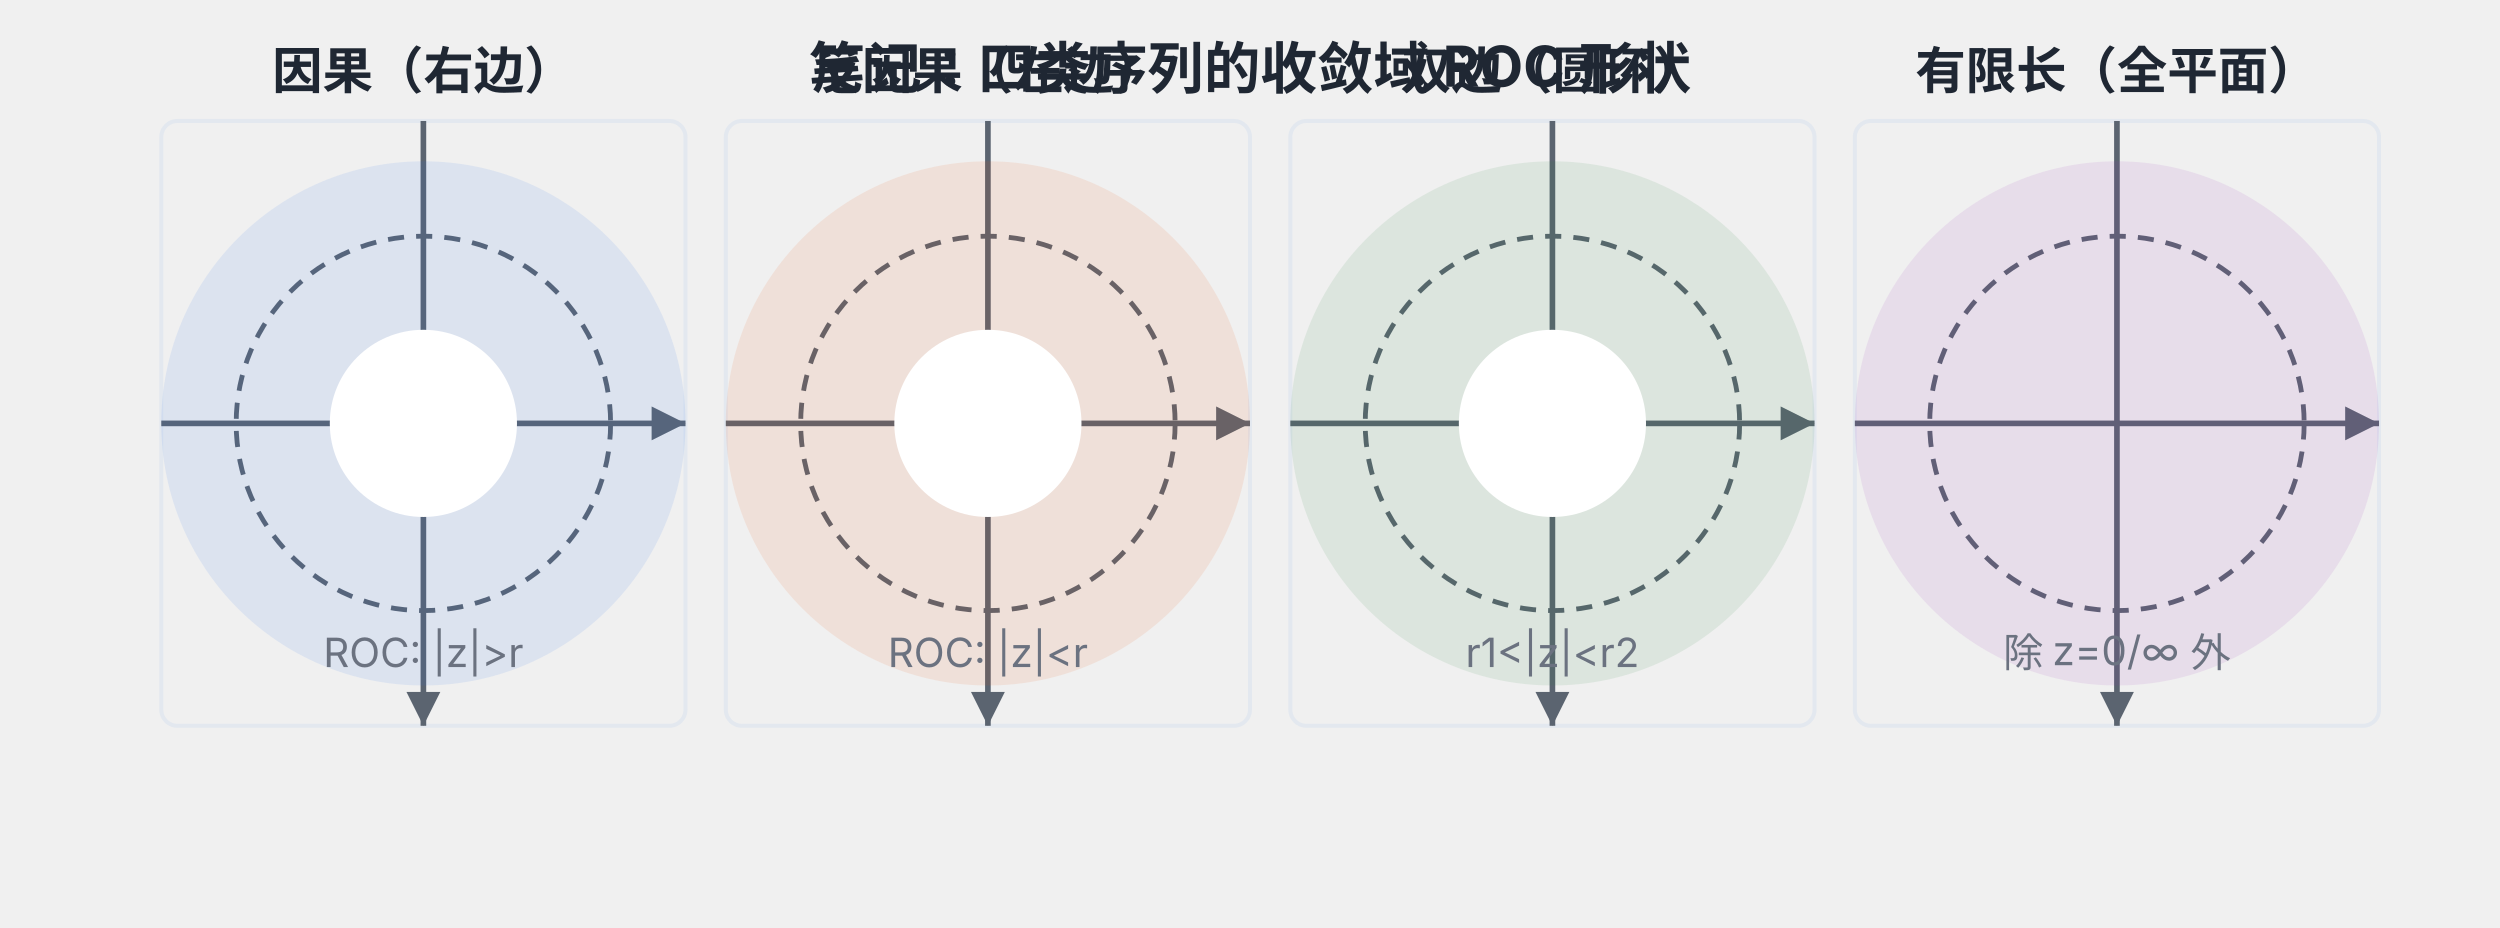
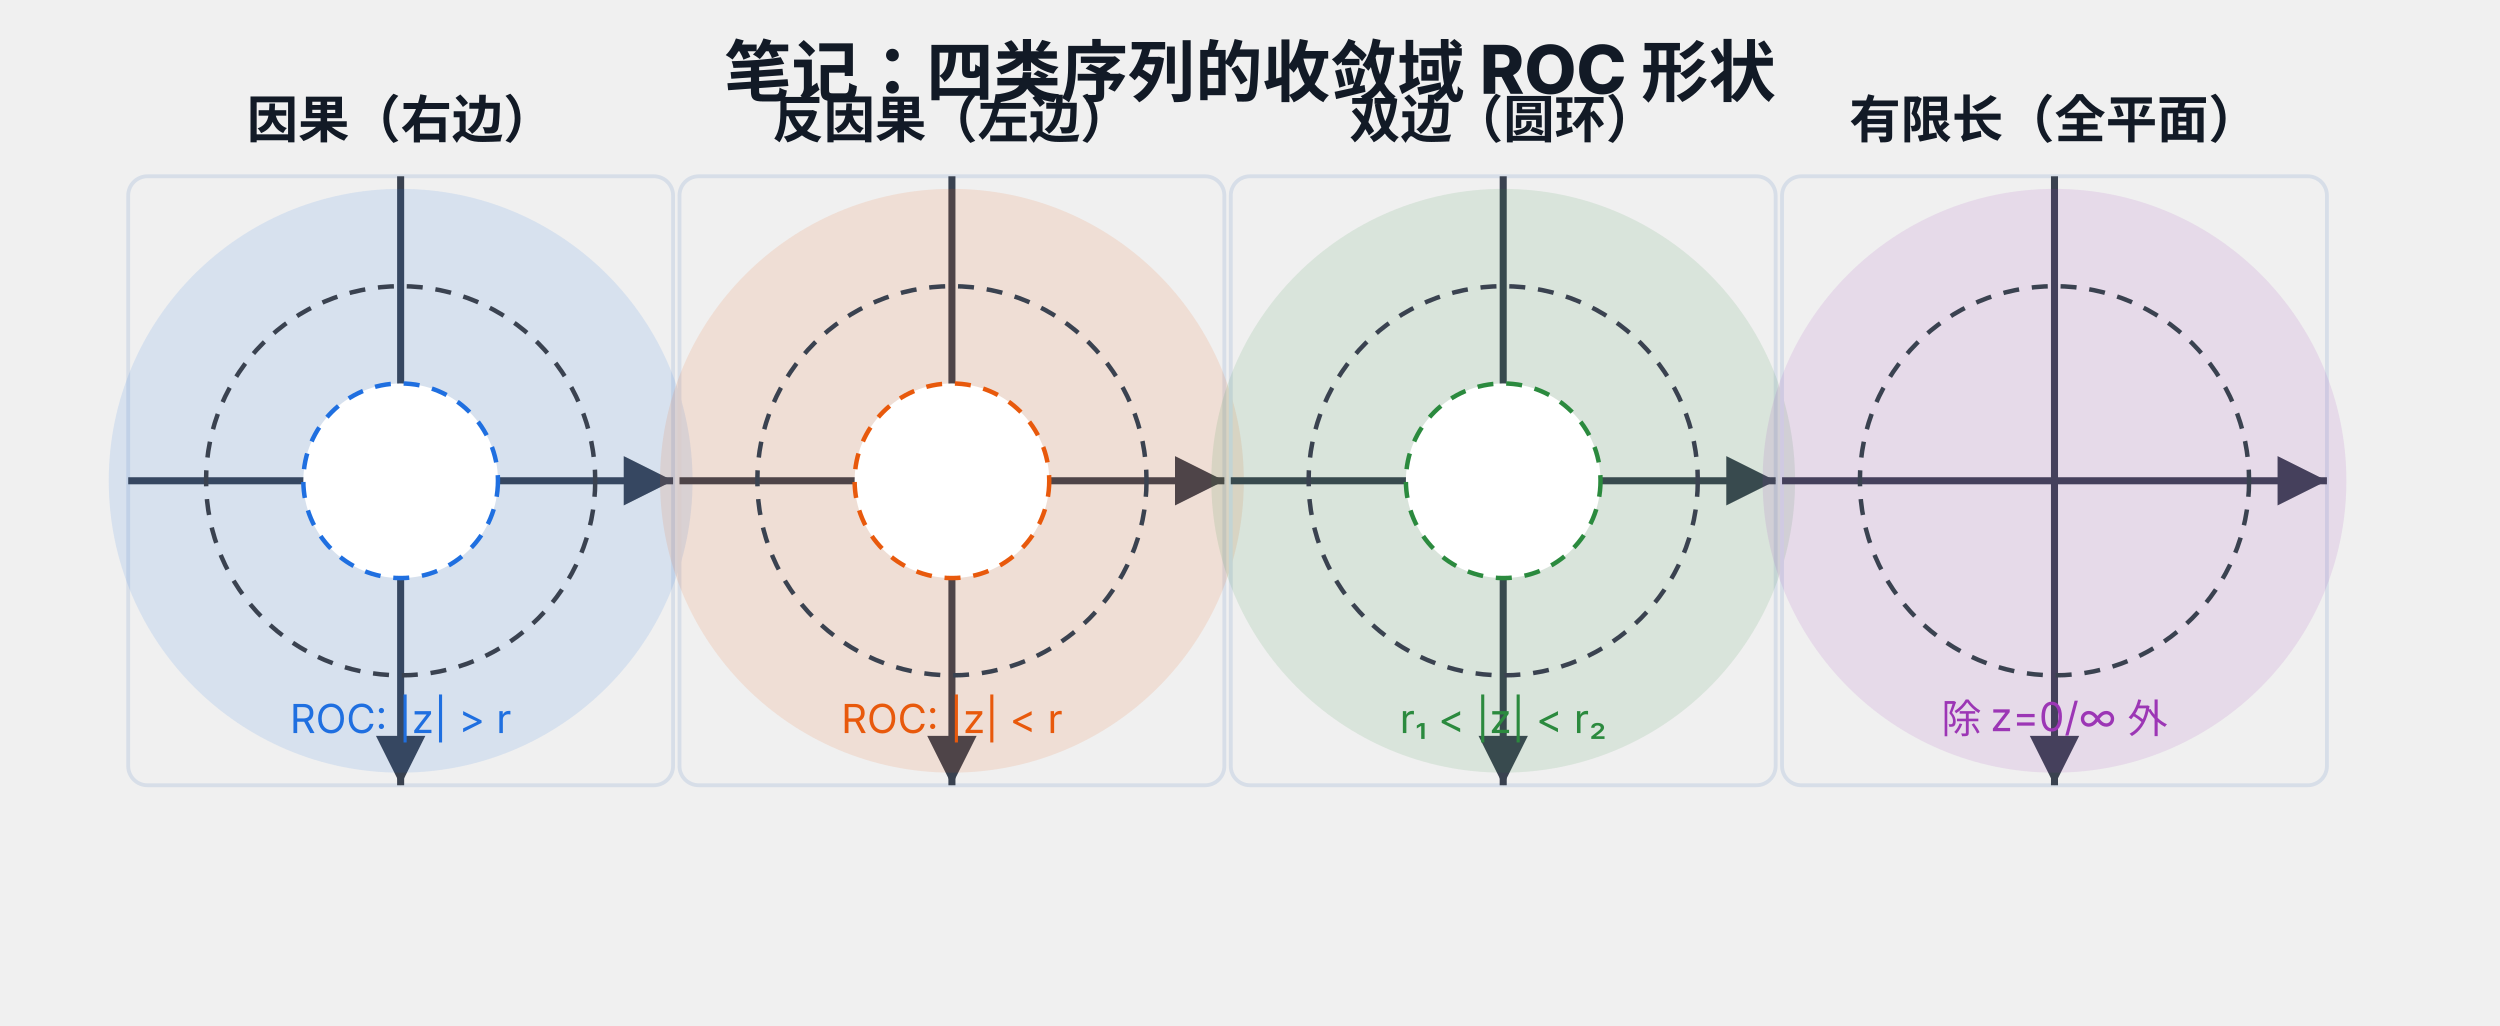
- <svg xmlns="http://www.w3.org/2000/svg" viewBox="0 0 620 230" width="100%" preserveAspectRatio="xMidYMid meet" style="max-width:620px;background:#ffffff;border:1px solid #e3e8ef;border-radius:8px;">
+ <svg xmlns="http://www.w3.org/2000/svg" viewBox="0 0 780 320" width="100%" preserveAspectRatio="xMidYMid meet" style="max-width:780px;background:#ffffff;border:1px solid #d7dee8;border-radius:10px;">
  <defs>
-     <marker id="arr" markerWidth="8" markerHeight="8" refX="6" refY="3" orient="auto" markerUnits="strokeWidth">
-       <path d="M0,0 L6,3 L0,6 Z" fill="#5b6470" />
+     <marker id="arr" markerWidth="10" markerHeight="10" refX="7" refY="3.5" orient="auto" markerUnits="strokeWidth">
+       <path d="M0,0 L7,3.5 L0,7 Z" fill="#3a4250" />
    </marker>
  </defs>
-   <text x="310.0" y="22" font-family="system-ui, -apple-system, 'Segoe UI', 'PingFang SC', 'Microsoft YaHei', sans-serif" font-size="14" font-weight="700" fill="#1f2733" text-anchor="middle">笔记：四类序列的收敛域 ROC 形状</text>
-   <rect x="40.00" y="30.00" width="130.00" height="150.00" fill="none" stroke="#e3e8ef" stroke-width="1" rx="4" />
-   <line x1="40.00" y1="105.00" x2="170.00" y2="105.00" stroke="#5b6470" stroke-width="1.4" marker-end="url(#arr)" />
-   <line x1="105.00" y1="30.00" x2="105.00" y2="180.00" stroke="#5b6470" stroke-width="1.4" marker-end="url(#arr)" />
-   <text x="105.00" y="22.00" font-family="system-ui, -apple-system, 'Segoe UI', 'PingFang SC', 'Microsoft YaHei', sans-serif" font-size="12.5" fill="#1f2733" font-weight="600" text-anchor="middle">因果（右边）</text>
-   <circle cx="105.00" cy="105.00" r="46.43" fill="none" stroke="#5b6470" stroke-width="1.2" stroke-dasharray="4 3" />
-   <circle cx="105.00" cy="105.00" r="65.00" fill="#2f6fed" fill-opacity="0.10" />
-   <circle cx="105.00" cy="105.00" r="23.21" fill="#ffffff" />
-   <text x="105.00" y="165.43" font-family="system-ui, -apple-system, 'Segoe UI', 'PingFang SC', 'Microsoft YaHei', sans-serif" font-size="10" fill="#6b7280" text-anchor="middle">ROC: |z|&gt;r</text>
-   <rect x="180.00" y="30.00" width="130.00" height="150.00" fill="none" stroke="#e3e8ef" stroke-width="1" rx="4" />
-   <line x1="180.00" y1="105.00" x2="310.00" y2="105.00" stroke="#5b6470" stroke-width="1.4" marker-end="url(#arr)" />
-   <line x1="245.00" y1="30.00" x2="245.00" y2="180.00" stroke="#5b6470" stroke-width="1.4" marker-end="url(#arr)" />
-   <text x="245.00" y="22.00" font-family="system-ui, -apple-system, 'Segoe UI', 'PingFang SC', 'Microsoft YaHei', sans-serif" font-size="12.5" fill="#1f2733" font-weight="600" text-anchor="middle">反因果（左边）</text>
-   <circle cx="245.00" cy="105.00" r="46.43" fill="none" stroke="#5b6470" stroke-width="1.2" stroke-dasharray="4 3" />
-   <circle cx="245.00" cy="105.00" r="65.00" fill="#e8590c" fill-opacity="0.10" />
-   <circle cx="245.00" cy="105.00" r="23.21" fill="#ffffff" />
-   <text x="245.00" y="165.43" font-family="system-ui, -apple-system, 'Segoe UI', 'PingFang SC', 'Microsoft YaHei', sans-serif" font-size="10" fill="#6b7280" text-anchor="middle">ROC: |z|&lt;r</text>
-   <rect x="320.00" y="30.00" width="130.00" height="150.00" fill="none" stroke="#e3e8ef" stroke-width="1" rx="4" />
-   <line x1="320.00" y1="105.00" x2="450.00" y2="105.00" stroke="#5b6470" stroke-width="1.4" marker-end="url(#arr)" />
-   <line x1="385.00" y1="30.00" x2="385.00" y2="180.00" stroke="#5b6470" stroke-width="1.4" marker-end="url(#arr)" />
-   <text x="385.00" y="22.00" font-family="system-ui, -apple-system, 'Segoe UI', 'PingFang SC', 'Microsoft YaHei', sans-serif" font-size="12.5" fill="#1f2733" font-weight="600" text-anchor="middle">双边（圆环）</text>
-   <circle cx="385.00" cy="105.00" r="46.43" fill="none" stroke="#5b6470" stroke-width="1.2" stroke-dasharray="4 3" />
-   <circle cx="385.00" cy="105.00" r="65.00" fill="#2b8a3e" fill-opacity="0.10" />
-   <circle cx="385.00" cy="105.00" r="23.21" fill="#ffffff" />
-   <text x="385.00" y="165.43" font-family="system-ui, -apple-system, 'Segoe UI', 'PingFang SC', 'Microsoft YaHei', sans-serif" font-size="10" fill="#6b7280" text-anchor="middle">r1&lt;|z|&lt;r2</text>
-   <rect x="460.00" y="30.00" width="130.00" height="150.00" fill="none" stroke="#e3e8ef" stroke-width="1" rx="4" />
-   <line x1="460.00" y1="105.00" x2="590.00" y2="105.00" stroke="#5b6470" stroke-width="1.4" marker-end="url(#arr)" />
-   <line x1="525.00" y1="30.00" x2="525.00" y2="180.00" stroke="#5b6470" stroke-width="1.4" marker-end="url(#arr)" />
-   <text x="525.00" y="22.00" font-family="system-ui, -apple-system, 'Segoe UI', 'PingFang SC', 'Microsoft YaHei', sans-serif" font-size="12.5" fill="#1f2733" font-weight="600" text-anchor="middle">有限长（全平面）</text>
-   <circle cx="525.00" cy="105.00" r="46.43" fill="none" stroke="#5b6470" stroke-width="1.2" stroke-dasharray="4 3" />
-   <circle cx="525.00" cy="105.00" r="65.00" fill="#9c36b5" fill-opacity="0.10" />
-   <text x="525.00" y="165.43" font-family="system-ui, -apple-system, 'Segoe UI', 'PingFang SC', 'Microsoft YaHei', sans-serif" font-size="10" fill="#6b7280" text-anchor="middle">除 z=0/∞ 外</text>
+   <text x="390.0" y="30" font-family="system-ui, -apple-system, 'Segoe UI', 'PingFang SC', 'Microsoft YaHei', sans-serif" font-size="21" font-weight="800" fill="#121a26" text-anchor="middle">笔记：四类序列的收敛域 ROC 形状</text>
+   <rect x="40.00" y="55.00" width="170.00" height="190.00" fill="none" stroke="#d7dee8" stroke-width="1.2" rx="6" />
+   <line x1="40.00" y1="150.00" x2="210.00" y2="150.00" stroke="#3a4250" stroke-width="2.2" marker-end="url(#arr)" />
+   <line x1="125.00" y1="55.00" x2="125.00" y2="245.00" stroke="#3a4250" stroke-width="2.2" marker-end="url(#arr)" />
+   <text x="125.00" y="43.00" font-family="system-ui, -apple-system, 'Segoe UI', 'PingFang SC', 'Microsoft YaHei', sans-serif" font-size="16" fill="#121a26" font-weight="700" text-anchor="middle">因果（右边）</text>
+   <circle cx="125.00" cy="150.00" r="91.07" fill="#1f6fe0" fill-opacity="0.12" />
+   <circle cx="125.00" cy="150.00" r="30.36" fill="#ffffff" />
+   <circle cx="125.00" cy="150.00" r="30.36" fill="none" stroke="#1f6fe0" stroke-width="1.4" stroke-dasharray="5 4" />
+   <circle cx="125.00" cy="150.00" r="60.71" fill="none" stroke="#3a4250" stroke-width="1.4" stroke-dasharray="5 4" />
+   <text x="125.00" y="228.71" font-family="system-ui, -apple-system, 'Segoe UI', 'PingFang SC', 'Microsoft YaHei', sans-serif" font-size="12.5" fill="#1f6fe0" text-anchor="middle">ROC: |z| &gt; r</text>
+   <rect x="212.00" y="55.00" width="170.00" height="190.00" fill="none" stroke="#d7dee8" stroke-width="1.2" rx="6" />
+   <line x1="212.00" y1="150.00" x2="382.00" y2="150.00" stroke="#3a4250" stroke-width="2.2" marker-end="url(#arr)" />
+   <line x1="297.00" y1="55.00" x2="297.00" y2="245.00" stroke="#3a4250" stroke-width="2.2" marker-end="url(#arr)" />
+   <text x="297.00" y="43.00" font-family="system-ui, -apple-system, 'Segoe UI', 'PingFang SC', 'Microsoft YaHei', sans-serif" font-size="16" fill="#121a26" font-weight="700" text-anchor="middle">反因果（左边）</text>
+   <circle cx="297.00" cy="150.00" r="91.07" fill="#e8590c" fill-opacity="0.12" />
+   <circle cx="297.00" cy="150.00" r="30.36" fill="#ffffff" />
+   <circle cx="297.00" cy="150.00" r="30.36" fill="none" stroke="#e8590c" stroke-width="1.4" stroke-dasharray="5 4" />
+   <circle cx="297.00" cy="150.00" r="60.71" fill="none" stroke="#3a4250" stroke-width="1.4" stroke-dasharray="5 4" />
+   <text x="297.00" y="228.71" font-family="system-ui, -apple-system, 'Segoe UI', 'PingFang SC', 'Microsoft YaHei', sans-serif" font-size="12.5" fill="#e8590c" text-anchor="middle">ROC: |z| &lt; r</text>
+   <rect x="384.00" y="55.00" width="170.00" height="190.00" fill="none" stroke="#d7dee8" stroke-width="1.2" rx="6" />
+   <line x1="384.00" y1="150.00" x2="554.00" y2="150.00" stroke="#3a4250" stroke-width="2.2" marker-end="url(#arr)" />
+   <line x1="469.00" y1="55.00" x2="469.00" y2="245.00" stroke="#3a4250" stroke-width="2.2" marker-end="url(#arr)" />
+   <text x="469.00" y="43.00" font-family="system-ui, -apple-system, 'Segoe UI', 'PingFang SC', 'Microsoft YaHei', sans-serif" font-size="16" fill="#121a26" font-weight="700" text-anchor="middle">双边（圆环）</text>
+   <circle cx="469.00" cy="150.00" r="91.07" fill="#2b8a3e" fill-opacity="0.12" />
+   <circle cx="469.00" cy="150.00" r="30.36" fill="#ffffff" />
+   <circle cx="469.00" cy="150.00" r="30.36" fill="none" stroke="#2b8a3e" stroke-width="1.4" stroke-dasharray="5 4" />
+   <circle cx="469.00" cy="150.00" r="60.71" fill="none" stroke="#3a4250" stroke-width="1.4" stroke-dasharray="5 4" />
+   <text x="469.00" y="228.71" font-family="system-ui, -apple-system, 'Segoe UI', 'PingFang SC', 'Microsoft YaHei', sans-serif" font-size="12.5" fill="#2b8a3e" text-anchor="middle">r₁ &lt; |z| &lt; r₂</text>
+   <rect x="556.00" y="55.00" width="170.00" height="190.00" fill="none" stroke="#d7dee8" stroke-width="1.2" rx="6" />
+   <line x1="556.00" y1="150.00" x2="726.00" y2="150.00" stroke="#3a4250" stroke-width="2.2" marker-end="url(#arr)" />
+   <line x1="641.00" y1="55.00" x2="641.00" y2="245.00" stroke="#3a4250" stroke-width="2.2" marker-end="url(#arr)" />
+   <text x="641.00" y="43.00" font-family="system-ui, -apple-system, 'Segoe UI', 'PingFang SC', 'Microsoft YaHei', sans-serif" font-size="16" fill="#121a26" font-weight="700" text-anchor="middle">有限长（全平面）</text>
+   <circle cx="641.00" cy="150.00" r="91.07" fill="#9c36b5" fill-opacity="0.12" />
+   <circle cx="641.00" cy="150.00" r="60.71" fill="none" stroke="#3a4250" stroke-width="1.4" stroke-dasharray="5 4" />
+   <text x="641.00" y="228.71" font-family="system-ui, -apple-system, 'Segoe UI', 'PingFang SC', 'Microsoft YaHei', sans-serif" font-size="12.5" fill="#9c36b5" text-anchor="middle">除 z=0/∞ 外</text>
</svg>
